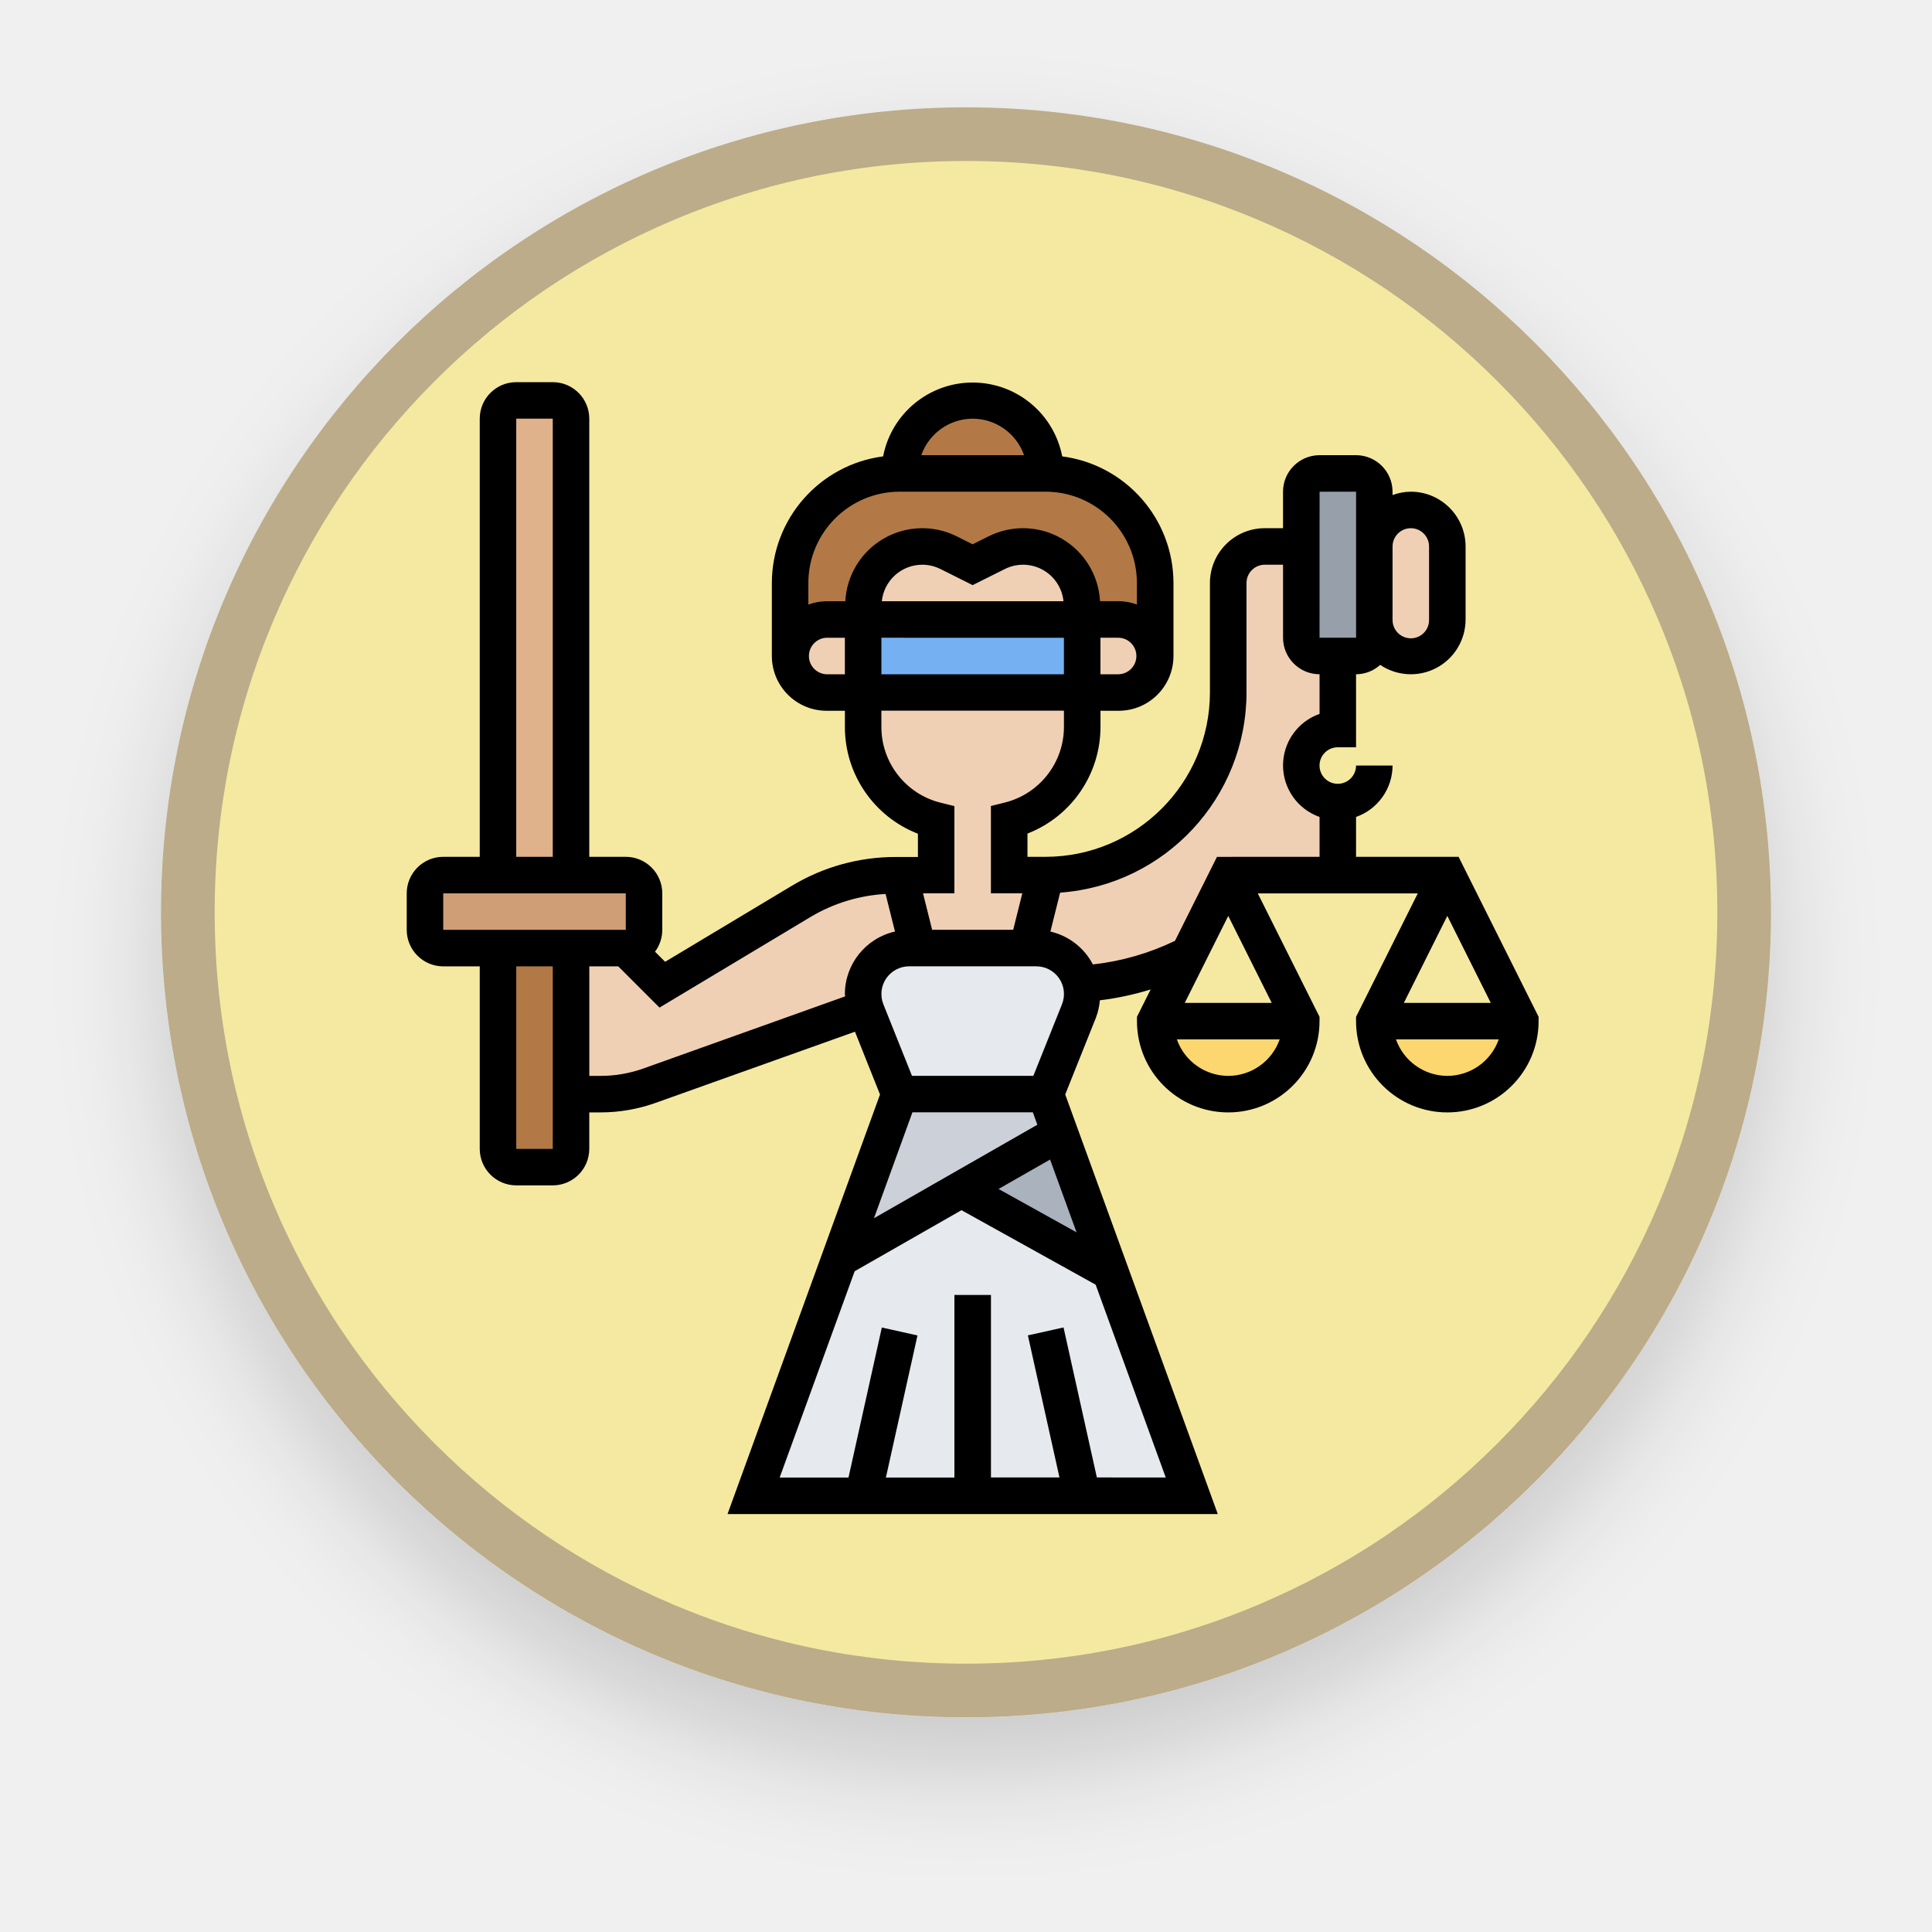
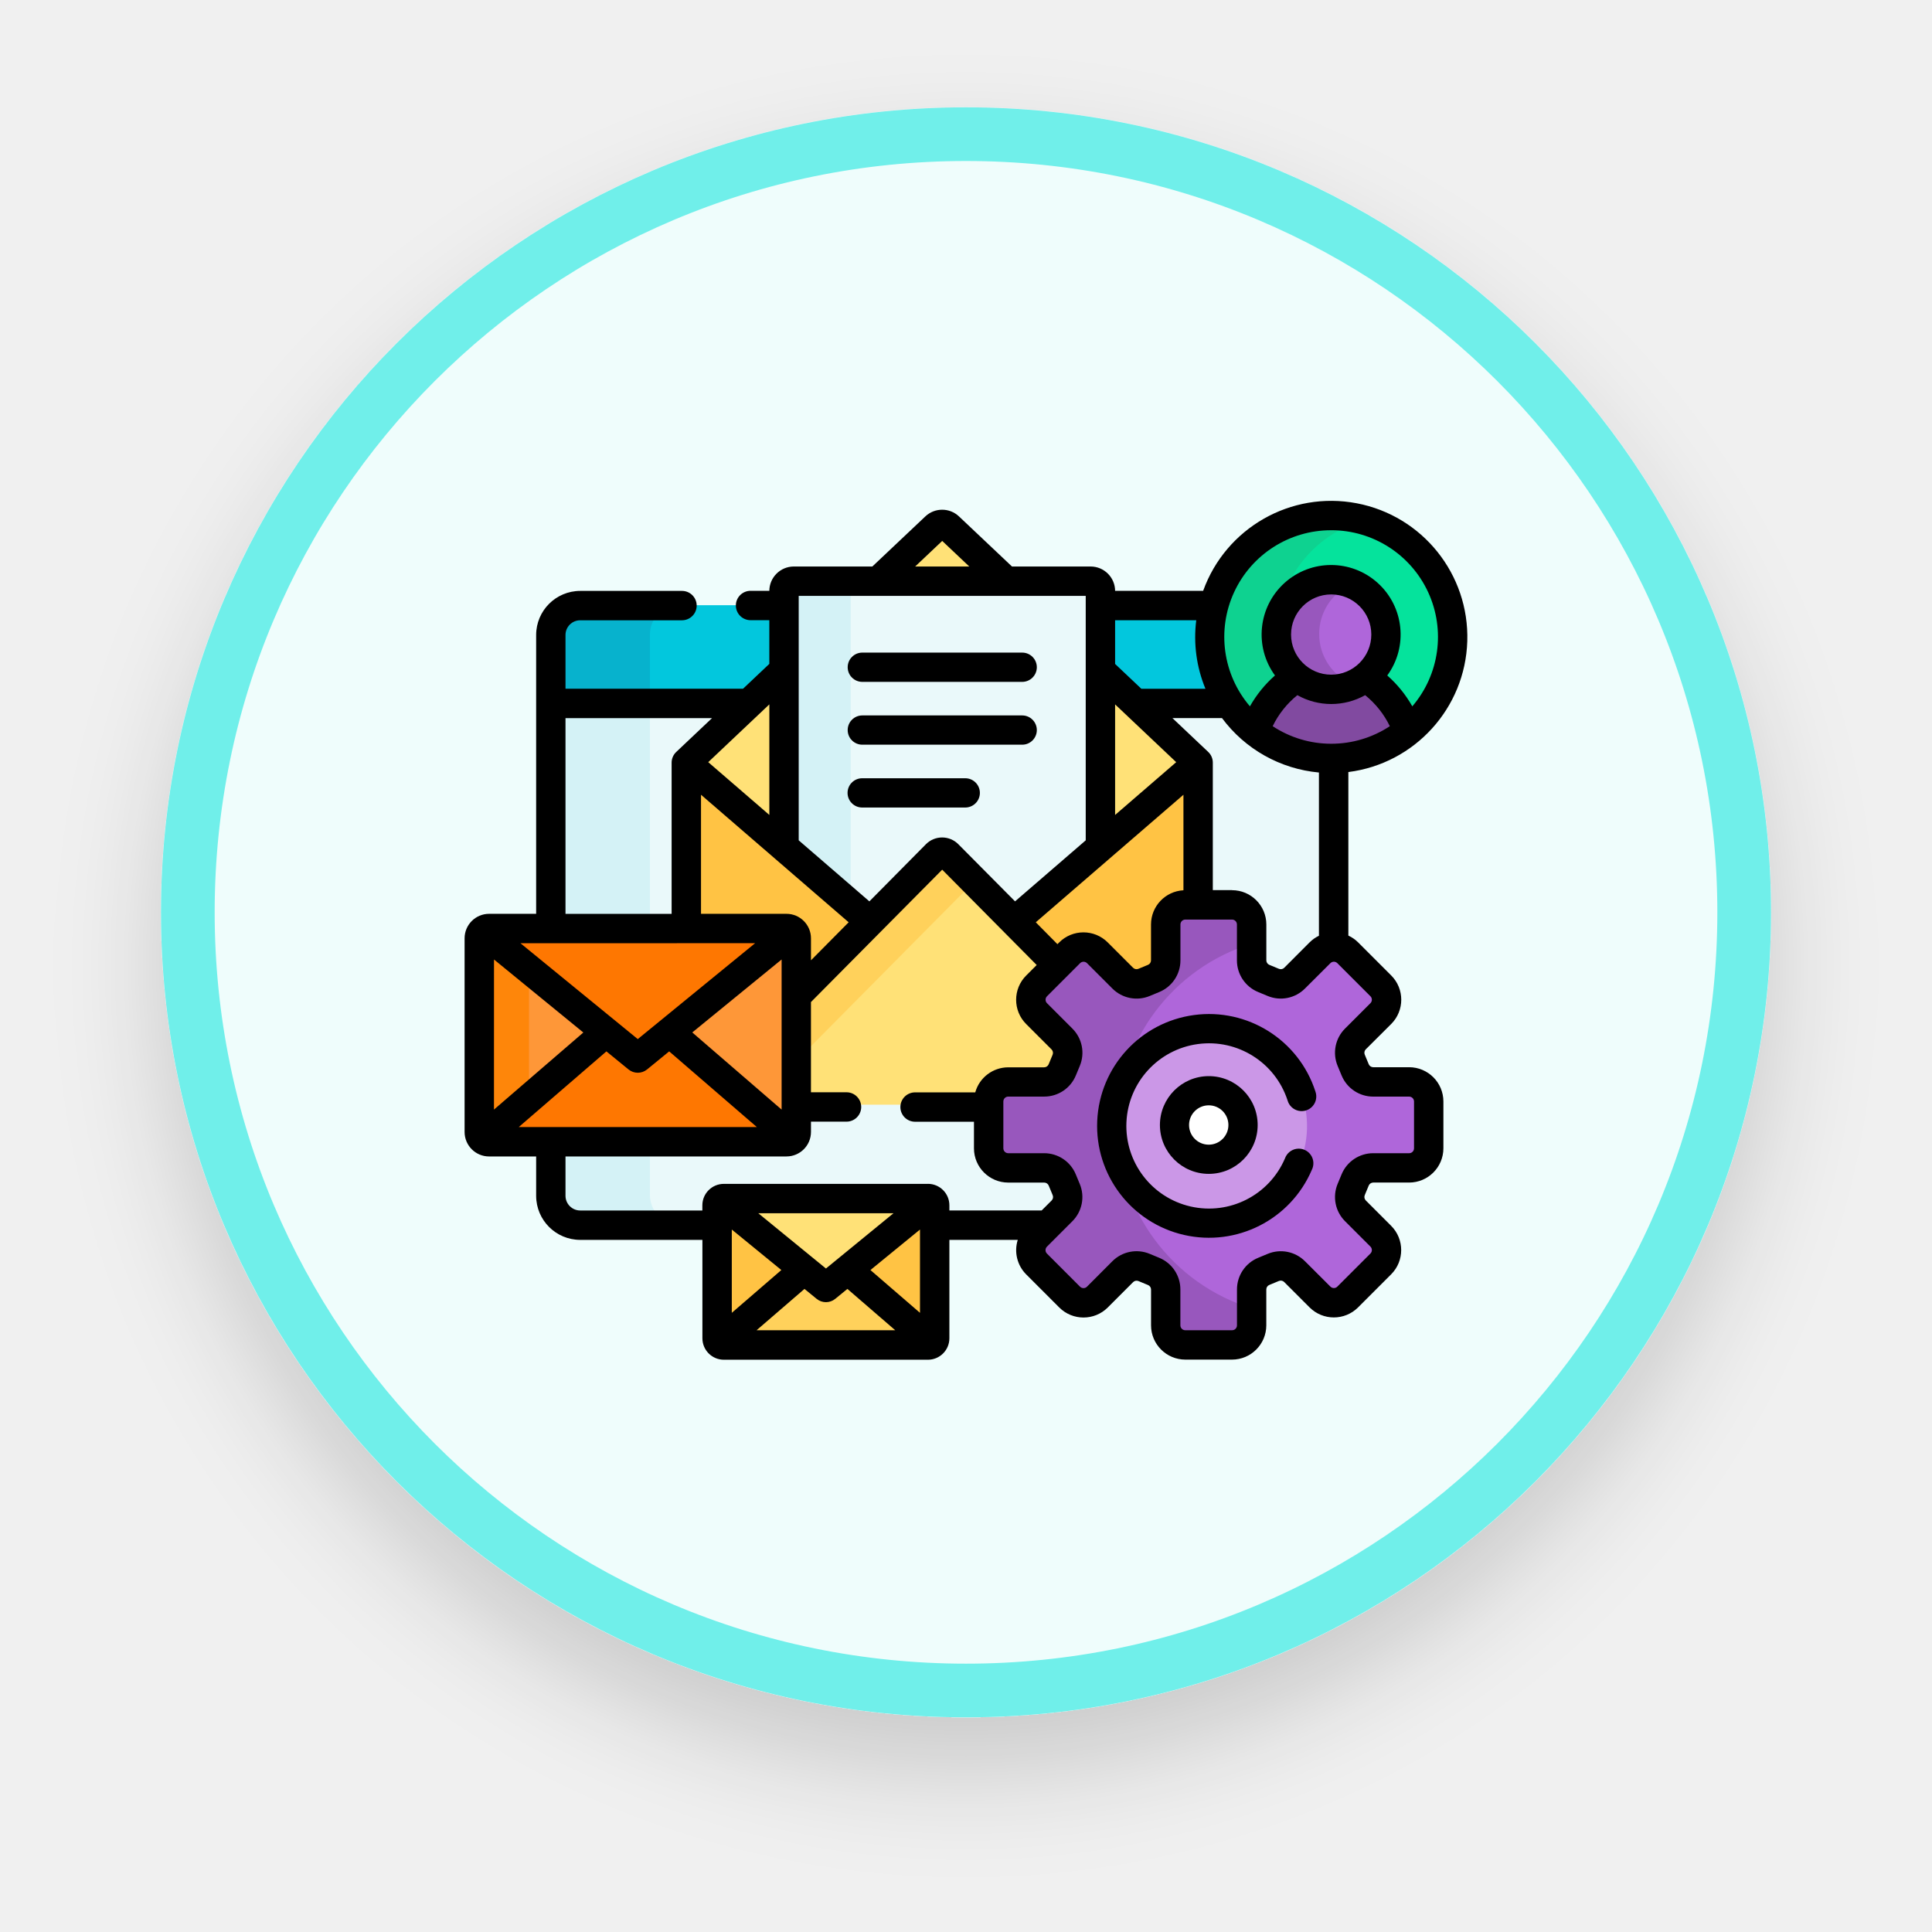
<svg xmlns="http://www.w3.org/2000/svg" width="108" height="108" viewBox="0 0 108 108">
  <defs>
-     <filter id="Path_978624" x="0" y="0" width="108" height="108" filterUnits="userSpaceOnUse">
+     <filter id="Fondo" x="0" y="0" width="108" height="108" filterUnits="userSpaceOnUse">
      <feOffset dy="3" input="SourceAlpha" />
      <feGaussianBlur stdDeviation="3" result="blur" />
      <feFlood flood-opacity="0.161" />
      <feComposite operator="in" in2="blur" />
      <feComposite in="SourceGraphic" />
    </filter>
  </defs>
-   <g id="Group_1151642" data-name="Group 1151642" transform="translate(-1166.5 -7025.545)">
-     <g id="Group_1144531" data-name="Group 1144531" transform="translate(979.5 5172.545)">
-       <g transform="matrix(1, 0, 0, 1, 187, 1853)" filter="url(#Path_978624)">
-         <g id="Path_978624-2" data-name="Path 978624" transform="translate(9 6)" fill="#f5e9a1">
-           <path d="M 45 88.5 C 39.127 88.5 33.43 87.35 28.068 85.082 C 22.889 82.891 18.236 79.755 14.241 75.759 C 10.245 71.764 7.109 67.111 4.918 61.932 C 2.65 56.57 1.5 50.873 1.5 45 C 1.5 39.127 2.65 33.43 4.918 28.068 C 7.109 22.889 10.245 18.236 14.241 14.241 C 18.236 10.245 22.889 7.109 28.068 4.918 C 33.43 2.65 39.127 1.5 45 1.5 C 50.873 1.5 56.57 2.65 61.932 4.918 C 67.111 7.109 71.764 10.245 75.759 14.241 C 79.755 18.236 82.891 22.889 85.082 28.068 C 87.35 33.43 88.5 39.127 88.5 45 C 88.5 50.873 87.35 56.57 85.082 61.932 C 82.891 67.111 79.755 71.764 75.759 75.759 C 71.764 79.755 67.111 82.891 61.932 85.082 C 56.57 87.35 50.873 88.5 45 88.5 Z" stroke="none" />
-           <path d="M 45 3 C 39.329 3 33.829 4.11 28.653 6.299 C 23.652 8.415 19.16 11.443 15.302 15.302 C 11.443 19.16 8.415 23.652 6.299 28.653 C 4.11 33.829 3 39.329 3 45 C 3 50.671 4.11 56.171 6.299 61.347 C 8.415 66.348 11.443 70.84 15.302 74.698 C 19.16 78.557 23.652 81.585 28.653 83.701 C 33.829 85.89 39.329 87 45 87 C 50.671 87 56.171 85.89 61.347 83.701 C 66.348 81.585 70.84 78.557 74.698 74.698 C 78.557 70.84 81.585 66.348 83.701 61.347 C 85.89 56.171 87 50.671 87 45 C 87 39.329 85.89 33.829 83.701 28.653 C 81.585 23.652 78.557 19.16 74.698 15.302 C 70.84 11.443 66.348 8.415 61.347 6.299 C 56.171 4.11 50.671 3 45 3 M 45 0 C 69.853 0 90 20.147 90 45 C 90 69.853 69.853 90 45 90 C 20.147 90 0 69.853 0 45 C 0 20.147 20.147 0 45 0 Z" stroke="none" fill="#bcac89" />
+   <g id="Group_1157335" data-name="Group 1157335" transform="translate(-121.166 -1478)">
+     <g id="Icono" transform="translate(130.166 789)">
+       <g transform="matrix(1, 0, 0, 1, -9, 689)" filter="url(#Fondo)">
+         <g id="Fondo-2" data-name="Fondo" transform="translate(9 6)" fill="#effdfc" stroke="#70efea" stroke-width="3">
+           <circle cx="45" cy="45" r="45" stroke="none" />
+           <circle cx="45" cy="45" r="43.5" fill="none" />
        </g>
      </g>
-       <g id="justice-court_5863922_1_" data-name="justice-court_5863922 (1)" transform="translate(209.736 1874.363)">
-         <g id="Group_1099741" data-name="Group 1099741" transform="translate(1.021 1.021)">
-           <g id="Group_1099721" data-name="Group 1099721" transform="translate(20.411 4.082)">
-             <path id="Path_875036" data-name="Path 875036" d="M41.411,11.123v4.082a2.047,2.047,0,0,0-2.041-2.041H37.329v-.776a3.306,3.306,0,0,0-3.307-3.307,3.344,3.344,0,0,0-1.47.347l-1.347.674-1.347-.674a3.344,3.344,0,0,0-1.47-.347,3.31,3.31,0,0,0-3.307,3.307v.776H23.041A2.056,2.056,0,0,0,21,15.205V11.123A6.128,6.128,0,0,1,27.123,5h8.164A6.128,6.128,0,0,1,41.411,11.123Z" transform="translate(-21 -5)" fill="#b27946" />
+       <g id="administrar" transform="translate(16.971 680.227)">
+         <g id="Group_1156565" data-name="Group 1156565" transform="translate(4.801 42.602)">
+           <path id="Path_990783" data-name="Path 990783" d="M57.009,93.85v-3.6H45.661a1.636,1.636,0,0,0-1.636,1.636V95.7h11.03Z" transform="translate(-44.025 -90.248)" fill="#02c7dd" />
+           <path id="Path_990784" data-name="Path 990784" d="M330.715,92a6.768,6.768,0,0,1,.23-1.749h-6.319v3.6L326.58,95.7h5.239A6.729,6.729,0,0,1,330.715,92Z" transform="translate(-294.027 -90.247)" fill="#02c7dd" />
+         </g>
+         <path id="Path_990785" data-name="Path 990785" d="M49.584,91.884a1.636,1.636,0,0,1,1.636-1.636H45.661a1.636,1.636,0,0,0-1.636,1.636V95.7h5.559Z" transform="translate(-39.224 -47.646)" fill="#07b2cd" />
+         <path id="Path_990786" data-name="Path 990786" d="M87.7,143.285a6.8,6.8,0,0,1-5.689-3.062h-7.23v7.994l-4.821,4.142-3.71-3.725a.455.455,0,0,0-.644,0l-3.71,3.725-4.821-4.142v-7.994H44.025v27.408a1.64,1.64,0,0,0,1.644,1.636H53.33v-1.1a.375.375,0,0,1,.376-.374H65.13a.375.375,0,0,1,.376.374v1.1H71.83l.8-.793a1.086,1.086,0,0,0,.238-1.188l-.221-.531a1.1,1.1,0,0,0-1.013-.674H69.624a1.093,1.093,0,0,1-1.1-1.09v-2.606a1.093,1.093,0,0,1,1.1-1.09h2.007a1.1,1.1,0,0,0,1.013-.674l.221-.531a1.086,1.086,0,0,0-.238-1.188l-1.419-1.412a1.087,1.087,0,0,1,0-1.542l1.852-1.843a1.1,1.1,0,0,1,1.55,0l1.419,1.412a1.1,1.1,0,0,0,1.194.237l.534-.22a1.09,1.09,0,0,0,.677-1.008v-2a1.093,1.093,0,0,1,1.1-1.09h2.62a1.093,1.093,0,0,1,1.1,1.09v2a1.09,1.09,0,0,0,.677,1.008l.534.22a1.1,1.1,0,0,0,1.194-.237l1.419-1.412a1.1,1.1,0,0,1,.761-.319v-10.5c-.044,0-.088,0-.132,0Z" transform="translate(-39.224 -92.055)" fill="#eaf9fa" />
+         <g id="Group_1156566" data-name="Group 1156566" transform="translate(4.801 48.168)">
+           <path id="Path_990787" data-name="Path 990787" d="M44.025,140.223h5.559v12.53H44.025Z" transform="translate(-44.025 -140.223)" fill="#d4f2f6" />
+           <path id="Path_990788" data-name="Path 990788" d="M49.584,367.005V364H44.025v3.005a1.636,1.636,0,0,0,1.636,1.636h5.559A1.636,1.636,0,0,1,49.584,367.005Z" transform="translate(-44.025 -339.598)" fill="#d4f2f6" />
+         </g>
+         <g id="Group_1156569" data-name="Group 1156569" transform="translate(12.446 38.082)">
+           <g id="Group_1156567" data-name="Group 1156567" transform="translate(0 0)">
+             <path id="Path_990789" data-name="Path 990789" d="M218.317,51.962l-3.187-3.014a.545.545,0,0,0-.749,0l-3.187,3.014Z" transform="translate(-200.507 -48.799)" fill="#ffe177" />
+             <path id="Path_990790" data-name="Path 990790" d="M136.258,123.282v9.841l-4.8,4.142-3.691-3.725a.451.451,0,0,0-.641,0l-3.691,3.725-4.8-4.142v-9.841l-5.44,5.143v9.234h5.577a.545.545,0,0,1,.545.545v9.391h10.711v-.3a1.09,1.09,0,0,1,1.09-1.09h2a1.09,1.09,0,0,0,1.008-.674l.22-.531a1.09,1.09,0,0,0-.237-1.188l-1.412-1.412a1.091,1.091,0,0,1,0-1.542l1.843-1.843a1.091,1.091,0,0,1,1.542,0l1.412,1.412a1.09,1.09,0,0,0,1.188.237l.531-.22a1.09,1.09,0,0,0,.674-1.008v-2a1.09,1.09,0,0,1,1.09-1.09h.716v-7.918Z" transform="translate(-113.203 -115.16)" fill="#ffe177" />
          </g>
-           <g id="Group_1099722" data-name="Group 1099722" transform="translate(26.534 0)">
-             <path id="Path_875037" data-name="Path 875037" d="M35.164,5.082H27a4.082,4.082,0,0,1,8.164,0Z" transform="translate(-27 -1)" fill="#b27946" />
+           <path id="Path_990791" data-name="Path 990791" d="M167.885,96.744l3.691-3.725a.451.451,0,0,1,.641,0l3.691,3.725,4.8-4.142V78.346a.545.545,0,0,0-.545-.545H163.634a.545.545,0,0,0-.545.545V92.6Z" transform="translate(-157.649 -74.638)" fill="#eaf9fa" />
+           <path id="Path_990792" data-name="Path 990792" d="M166.787,95.8V78.346a.545.545,0,0,1,.545-.545h-3.7a.545.545,0,0,0-.545.545V92.6Z" transform="translate(-157.649 -74.638)" fill="#d4f2f6" />
+           <g id="Group_1156568" data-name="Group 1156568" transform="translate(0 13.266)">
+             <path id="Path_990793" data-name="Path 990793" d="M113.2,179.682h5.577a.545.545,0,0,1,.545.545v3.213l4.114-4.151-10.236-8.84v9.234Z" transform="translate(-113.201 -170.448)" fill="#ffc344" />
+             <path id="Path_990794" data-name="Path 990794" d="M283.727,181.033a1.091,1.091,0,0,1,1.542,0l1.412,1.412a1.09,1.09,0,0,0,1.188.237l.531-.22a1.09,1.09,0,0,0,.674-1.008v-2a1.09,1.09,0,0,1,1.09-1.09h.716v-7.918l-10.236,8.84,2.4,2.425Z" transform="translate(-262.385 -170.448)" fill="#ffc344" />
          </g>
-           <g id="Group_1099723" data-name="Group 1099723" transform="translate(0 26.534)">
-             <path id="Path_875038" data-name="Path 875038" d="M13.246,28.021v2.041a1.024,1.024,0,0,1-1.021,1.021H2.021A1.024,1.024,0,0,1,1,30.062V28.021A1.024,1.024,0,0,1,2.021,27H12.226A1.024,1.024,0,0,1,13.246,28.021Z" transform="translate(-1 -27)" fill="#cf9e76" />
+           <path id="Path_990795" data-name="Path 990795" d="M169.343,230.323h10.711v-.3a1.09,1.09,0,0,1,1.09-1.09h2a1.09,1.09,0,0,0,1.008-.674l.22-.531a1.09,1.09,0,0,0-.237-1.188l-1.412-1.412a1.09,1.09,0,0,1,0-1.542l1.162-1.162-6.094-6.149a.451.451,0,0,0-.641,0l-7.805,7.876Z" transform="translate(-163.221 -197.888)" fill="#ffe177" />
+           <path id="Path_990796" data-name="Path 990796" d="M177.149,216.269l-7.805,7.876v3.719l9.968-10.059-1.522-1.536A.451.451,0,0,0,177.149,216.269Z" transform="translate(-163.222 -197.888)" fill="#ffd15b" />
+         </g>
+         <g id="Group_1156573" data-name="Group 1156573" transform="translate(29.403 59.459)">
+           <g id="Group_1156570" data-name="Group 1156570" transform="translate(0 0)">
+             <path id="Path_990797" data-name="Path 990797" d="M290.976,252.915h-2a1.09,1.09,0,0,1-1.008-.674l-.22-.531a1.09,1.09,0,0,1,.237-1.188l1.412-1.412a1.091,1.091,0,0,0,0-1.542l-1.843-1.843a1.091,1.091,0,0,0-1.542,0l-1.412,1.412a1.09,1.09,0,0,1-1.188.237l-.531-.22a1.09,1.09,0,0,1-.674-1.008v-2a1.09,1.09,0,0,0-1.09-1.09h-2.606a1.09,1.09,0,0,0-1.09,1.09v2a1.09,1.09,0,0,1-.674,1.008l-.531.22a1.09,1.09,0,0,1-1.188-.237l-1.412-1.412a1.091,1.091,0,0,0-1.542,0l-1.843,1.843a1.09,1.09,0,0,0,0,1.542l1.412,1.412a1.09,1.09,0,0,1,.237,1.188l-.22.531a1.09,1.09,0,0,1-1.008.674h-2a1.09,1.09,0,0,0-1.09,1.09v2.606a1.09,1.09,0,0,0,1.09,1.09h2a1.09,1.09,0,0,1,1.008.674l.22.531a1.09,1.09,0,0,1-.237,1.188l-1.412,1.412a1.091,1.091,0,0,0,0,1.542l1.843,1.843a1.091,1.091,0,0,0,1.542,0l1.412-1.412a1.09,1.09,0,0,1,1.188-.237l.531.22a1.09,1.09,0,0,1,.674,1.008v2a1.09,1.09,0,0,0,1.09,1.09h2.606a1.09,1.09,0,0,0,1.09-1.09v-2a1.09,1.09,0,0,1,.674-1.008l.531-.22a1.09,1.09,0,0,1,1.188.237l1.412,1.412a1.091,1.091,0,0,0,1.542,0l1.843-1.843a1.091,1.091,0,0,0,0-1.542l-1.412-1.412a1.09,1.09,0,0,1-.237-1.188l.22-.531a1.09,1.09,0,0,1,1.008-.674h2a1.09,1.09,0,0,0,1.09-1.09v-2.606A1.091,1.091,0,0,0,290.976,252.915Z" transform="translate(-267.567 -243.059)" fill="#af66da" />
          </g>
-           <g id="Group_1099724" data-name="Group 1099724" transform="translate(4.082)">
-             <path id="Path_875039" data-name="Path 875039" d="M9.082,2.021V27.534H5V2.021A1.024,1.024,0,0,1,6.021,1H8.062A1.024,1.024,0,0,1,9.082,2.021Z" transform="translate(-5 -1)" fill="#dfb28b" />
+           <g id="Group_1156571" data-name="Group 1156571" transform="translate(0 0)">
+             <path id="Path_990798" data-name="Path 990798" d="M274.643,255.309a10.666,10.666,0,0,1,7.567-10.2v-.954a1.09,1.09,0,0,0-1.09-1.09h-2.606a1.09,1.09,0,0,0-1.09,1.09v2a1.09,1.09,0,0,1-.674,1.008l-.531.22a1.09,1.09,0,0,1-1.188-.237l-1.412-1.412a1.09,1.09,0,0,0-1.542,0l-1.843,1.843a1.09,1.09,0,0,0,0,1.542l1.412,1.412a1.09,1.09,0,0,1,.237,1.188l-.22.531a1.09,1.09,0,0,1-1.008.674h-2a1.09,1.09,0,0,0-1.09,1.09v2.606a1.09,1.09,0,0,0,1.09,1.09h2a1.09,1.09,0,0,1,1.008.674l.22.531a1.09,1.09,0,0,1-.237,1.188l-1.412,1.412a1.09,1.09,0,0,0,0,1.542l1.843,1.843a1.091,1.091,0,0,0,1.542,0l1.412-1.412a1.09,1.09,0,0,1,1.188-.237l.531.22a1.09,1.09,0,0,1,.674,1.008v2a1.09,1.09,0,0,0,1.09,1.09h2.606a1.09,1.09,0,0,0,1.09-1.09v-.954A10.666,10.666,0,0,1,274.643,255.309Z" transform="translate(-267.567 -243.059)" fill="#9857bd" />
          </g>
-           <g id="Group_1099725" data-name="Group 1099725" transform="translate(4.082 30.616)">
-             <path id="Path_875040" data-name="Path 875040" d="M9.082,39.164v3.062a1.024,1.024,0,0,1-1.021,1.021H6.021A1.024,1.024,0,0,1,5,42.226V31H9.082Z" transform="translate(-5 -31)" fill="#b27946" />
+           <g id="Group_1156572" data-name="Group 1156572" transform="translate(5.71 5.73)">
+             <circle id="Ellipse_11750" data-name="Ellipse 11750" cx="5.437" cy="5.437" r="5.437" transform="translate(0 10.58) rotate(-76.7)" fill="#cb97e7" />
          </g>
-           <g id="Group_1099726" data-name="Group 1099726" transform="translate(29.983 40.954)">
-             <path id="Path_875041" data-name="Path 875041" d="M35.881,41.13l2.827,7.776L30.38,44.273Z" transform="translate(-30.38 -41.13)" fill="#aab2bd" />
+           <circle id="Ellipse_11751" data-name="Ellipse 11751" cx="1.914" cy="1.914" r="1.914" transform="translate(10.335 10.335)" fill="#fff" />
+         </g>
+         <g id="Group_1156578" data-name="Group 1156578" transform="translate(41.715 37.588)">
+           <g id="Group_1156574" data-name="Group 1156574" transform="translate(0 0)">
+             <circle id="Ellipse_11752" data-name="Ellipse 11752" cx="6.763" cy="6.763" r="6.763" fill="#05e39c" />
          </g>
-           <g id="Group_1099727" data-name="Group 1099727" transform="translate(23.187 38.78)">
-             <path id="Path_875042" data-name="Path 875042" d="M35.232,39l.786,2.174-5.5,3.143-6.8,3.888L27.067,39Z" transform="translate(-23.72 -39)" fill="#ccd1d9" />
+           <g id="Group_1156575" data-name="Group 1156575" transform="translate(0 0)">
+             <path id="Path_990799" data-name="Path 990799" d="M384.123,51.034a6.764,6.764,0,0,1,4.934-6.511,6.763,6.763,0,1,0,0,13.021,6.764,6.764,0,0,1-4.934-6.511Z" transform="translate(-380.466 -44.271)" fill="#0ed290" />
          </g>
-           <g id="Group_1099728" data-name="Group 1099728" transform="translate(18.37 44.097)">
-             <path id="Path_875043" data-name="Path 875043" d="M37.37,61.345H19L23.817,48.1l6.8-3.888,8.328,4.633,4.552,12.5Z" transform="translate(-19 -44.21)" fill="#e6e9ed" />
+           <path id="Path_990800" data-name="Path 990800" d="M409.426,126.981a3.048,3.048,0,0,1-3.786,0,5.88,5.88,0,0,0-2.385,2.981,6.761,6.761,0,0,0,8.555,0A5.882,5.882,0,0,0,409.426,126.981Z" transform="translate(-400.771 -117.962)" fill="#814aa0" />
+           <g id="Group_1156576" data-name="Group 1156576" transform="translate(3.711 3.575)">
+             <circle id="Ellipse_11753" data-name="Ellipse 11753" cx="3.051" cy="3.051" r="3.051" fill="#af66da" />
          </g>
-           <g id="Group_1099729" data-name="Group 1099729" transform="translate(24.493 30.616)">
-             <path id="Path_875044" data-name="Path 875044" d="M37.185,33.01a2.565,2.565,0,0,1-.122,1.51l-1.857,4.643H27.041l-1.857-4.643a.8.8,0,0,1-.051-.143A2.386,2.386,0,0,1,25,33.572,2.574,2.574,0,0,1,27.572,31h7.1a2.544,2.544,0,0,1,1.817.755A2.514,2.514,0,0,1,37.185,33.01Z" transform="translate(-25 -31)" fill="#e6e9ed" />
-           </g>
-           <g id="Group_1099730" data-name="Group 1099730" transform="translate(53.068 34.698)">
-             <path id="Path_875045" data-name="Path 875045" d="M53,35h8.164A4.082,4.082,0,1,1,53,35Z" transform="translate(-53 -35)" fill="#fcd770" />
-           </g>
-           <g id="Group_1099731" data-name="Group 1099731" transform="translate(40.821 34.698)">
-             <path id="Path_875046" data-name="Path 875046" d="M41,35h8.164A4.082,4.082,0,1,1,41,35Z" transform="translate(-41 -35)" fill="#fcd770" />
-           </g>
-           <g id="Group_1099732" data-name="Group 1099732" transform="translate(48.986 4.082)">
-             <path id="Path_875047" data-name="Path 875047" d="M53.082,13.164v1.021a1.024,1.024,0,0,1-1.021,1.021H50.021A1.024,1.024,0,0,1,49,14.185V6.021A1.024,1.024,0,0,1,50.021,5h2.041a1.024,1.024,0,0,1,1.021,1.021v7.144Z" transform="translate(-49 -5)" fill="#969faa" />
-           </g>
-           <g id="Group_1099733" data-name="Group 1099733" transform="translate(53.068 6.123)">
-             <path id="Path_875048" data-name="Path 875048" d="M57.082,9.041v4.082a2.047,2.047,0,0,1-2.041,2.041A2.056,2.056,0,0,1,53,13.123V9.041A2.047,2.047,0,0,1,55.041,7a2.056,2.056,0,0,1,2.041,2.041Z" transform="translate(-53 -7)" fill="#f0d0b4" />
-           </g>
-           <g id="Group_1099734" data-name="Group 1099734" transform="translate(33.678 8.164)">
-             <path id="Path_875049" data-name="Path 875049" d="M51.349,23.287V27.37H45.226L43,31.819a15.05,15.05,0,0,1-6,1.643,2.514,2.514,0,0,0-.694-1.255,2.544,2.544,0,0,0-1.817-.755H34l1.021-4.082A10.209,10.209,0,0,0,45.226,17.164V11.041A2.047,2.047,0,0,1,47.267,9h2.041v5.1a1.024,1.024,0,0,0,1.021,1.021h1.021v4.082a2.041,2.041,0,0,0,0,4.082Z" transform="translate(-34 -9)" fill="#f0d0b4" />
-           </g>
-           <g id="Group_1099735" data-name="Group 1099735" transform="translate(8.164 26.534)">
-             <path id="Path_875050" data-name="Path 875050" d="M27.37,27l1.021,4.082H27.9a2.574,2.574,0,0,0-2.572,2.572,2.386,2.386,0,0,0,.133.806L13.388,38.767a8.1,8.1,0,0,1-2.745.48H9V31.082h3.062L14.1,33.123l7.776-4.664A10.178,10.178,0,0,1,27.135,27Z" transform="translate(-9 -27)" fill="#f0d0b4" />
-           </g>
-           <g id="Group_1099736" data-name="Group 1099736" transform="translate(36.739 12.246)">
-             <path id="Path_875051" data-name="Path 875051" d="M39.041,13a2.047,2.047,0,0,1,2.041,2.041,2.056,2.056,0,0,1-2.041,2.041H37V13Z" transform="translate(-37 -13)" fill="#f0d0b4" />
-           </g>
-           <g id="Group_1099737" data-name="Group 1099737" transform="translate(24.493 16.329)">
-             <path id="Path_875052" data-name="Path 875052" d="M37.246,17v1.919a5.386,5.386,0,0,1-4.082,5.225v3.062h2.041l-1.021,4.082H28.062l-1.021-4.082h2.041V24.144A5.391,5.391,0,0,1,25,18.919V17Z" transform="translate(-25 -17)" fill="#f0d0b4" />
-           </g>
-           <g id="Group_1099738" data-name="Group 1099738" transform="translate(20.411 12.246)">
-             <path id="Path_875053" data-name="Path 875053" d="M25.082,13v4.082H23.041A2.047,2.047,0,0,1,21,15.041,2.056,2.056,0,0,1,23.041,13Z" transform="translate(-21 -13)" fill="#f0d0b4" />
-           </g>
-           <g id="Group_1099739" data-name="Group 1099739" transform="translate(24.493 8.164)">
-             <path id="Path_875054" data-name="Path 875054" d="M31.123,10.021l1.347-.674A3.344,3.344,0,0,1,33.94,9a3.306,3.306,0,0,1,3.307,3.307v.776H25v-.776A3.31,3.31,0,0,1,28.307,9a3.344,3.344,0,0,1,1.47.347Z" transform="translate(-25 -9)" fill="#f0d0b4" />
-           </g>
-           <g id="Group_1099740" data-name="Group 1099740" transform="translate(24.493 12.246)">
-             <path id="Path_875055" data-name="Path 875055" d="M25,13H37.246v4.082H25Z" transform="translate(-25 -13)" fill="#75b1f2" />
+           <g id="Group_1156577" data-name="Group 1156577" transform="translate(3.711 3.575)">
+             <path id="Path_990801" data-name="Path 990801" d="M416.845,80.109a3.052,3.052,0,0,1,1.879-2.818,3.051,3.051,0,1,0,0,5.636A3.052,3.052,0,0,1,416.845,80.109Z" transform="translate(-414.5 -77.058)" fill="#9857bd" />
          </g>
        </g>
-         <path id="Path_875056" data-name="Path 875056" d="M58.8,26.534H53.068V24.305a3.057,3.057,0,0,0,2.041-2.874H53.068a1.021,1.021,0,1,1-1.021-1.021h1.021V16.329a2.024,2.024,0,0,0,1.351-.524,3.06,3.06,0,0,0,4.772-2.538V9.185a3.065,3.065,0,0,0-3.062-3.062,3.027,3.027,0,0,0-1.021.188V6.123a2.043,2.043,0,0,0-2.041-2.041H51.027a2.043,2.043,0,0,0-2.041,2.041V8.164H47.965A3.065,3.065,0,0,0,44.9,11.226v6.123a9.2,9.2,0,0,1-9.185,9.185H34.7v-1.3a6.4,6.4,0,0,0,4.082-5.973V18.37H39.8a3.065,3.065,0,0,0,3.062-3.062V11.226a7.151,7.151,0,0,0-6.219-7.077,5.1,5.1,0,0,0-10.013,0,7.151,7.151,0,0,0-6.219,7.077v4.082a3.065,3.065,0,0,0,3.062,3.062h1.021v.9a6.4,6.4,0,0,0,4.082,5.973v1.3H27.32a11.222,11.222,0,0,0-5.775,1.6l-7.1,4.259-.565-.565a2.032,2.032,0,0,0,.406-1.211V28.575a2.043,2.043,0,0,0-2.041-2.041H10.205V2.041A2.043,2.043,0,0,0,8.164,0H6.123A2.043,2.043,0,0,0,4.082,2.041V26.534H2.041A2.043,2.043,0,0,0,0,28.575v2.041a2.043,2.043,0,0,0,2.041,2.041H4.082V42.862A2.043,2.043,0,0,0,6.123,44.9H8.164a2.043,2.043,0,0,0,2.041-2.041V40.821h.627a9.169,9.169,0,0,0,3.088-.535L25.057,36.31l1.4,3.51L17.933,63.273H45.339L36.811,39.818l1.713-4.284a3.529,3.529,0,0,0,.222-.979,16.116,16.116,0,0,0,2.84-.608l-.765,1.531v.241a5.1,5.1,0,0,0,10.205,0v-.241l-3.451-6.9h8.944l-3.451,6.9v.241a5.1,5.1,0,1,0,10.205,0v-.241ZM56.129,8.164A1.022,1.022,0,0,1,57.15,9.185v4.082a1.021,1.021,0,1,1-2.041,0V9.185A1.022,1.022,0,0,1,56.129,8.164Zm-5.1-2.041h2.041v7.144s0,.006,0,.008v1.012H51.027Zm-14.4,28.655-1.6,4H28.245l-1.6-4a1.549,1.549,0,0,1,1.437-2.123h7.112a1.547,1.547,0,0,1,1.436,2.121ZM39.8,16.329H38.78V14.287H39.8a1.021,1.021,0,0,1,0,2.041Zm-3.062-2.041v2.041H26.534V14.287ZM26.558,12.246a2.277,2.277,0,0,1,2.257-2.041,2.3,2.3,0,0,1,1.021.241l1.8.9,1.8-.9a2.272,2.272,0,0,1,3.278,1.8ZM31.637,2.041A3.057,3.057,0,0,1,34.51,4.082H28.764a3.055,3.055,0,0,1,2.873-2.041ZM27.554,6.123h8.164a5.108,5.108,0,0,1,5.1,5.1v1.208a3.027,3.027,0,0,0-1.021-.188H38.756A4.309,4.309,0,0,0,32.523,8.62l-.887.444L30.75,8.62a4.309,4.309,0,0,0-6.232,3.626H23.472a3.027,3.027,0,0,0-1.021.188V11.226A5.108,5.108,0,0,1,27.554,6.123ZM23.472,16.329a1.021,1.021,0,0,1,0-2.041h1.021v2.041Zm3.062,2.936v-.9H36.739v.9A4.363,4.363,0,0,1,33.431,23.5l-.774.193v4.879h1.755l-.51,2.041H29.371l-.51-2.041h1.755V23.7l-.774-.193A4.363,4.363,0,0,1,26.534,19.265ZM6.123,2.041H8.164V26.534H6.123ZM2.041,28.575H12.246v2.041H2.041ZM6.123,42.862V32.657H8.164V42.862ZM24.493,34.2c0,.046.011.09.013.136L13.234,38.365a7.132,7.132,0,0,1-2.4.415h-.627V32.657h1.619l2.305,2.305,8.465-5.079a9.165,9.165,0,0,1,4.173-1.272l.525,2.1A3.592,3.592,0,0,0,24.493,34.2Zm3.776,6.617H35l.252.693L26.12,46.736Zm7.695,2.639,1.48,4.069-4.361-2.423Zm2.615,17.772-1.863-8.386-1.993.443,1.766,7.943h-3.83V51.027H30.616V61.232h-3.83l1.766-7.943-1.993-.443-1.863,8.386H20.848L25.04,49.7l5.972-3.413,7.5,4.165,3.918,10.777ZM45.924,38.78a3.056,3.056,0,0,1-2.873-2.041H48.8A3.056,3.056,0,0,1,45.924,38.78ZM48.355,34.7H43.493l2.431-4.862Zm-3.062-8.164-2.347,4.694a14.127,14.127,0,0,1-4.589,1.32,3.583,3.583,0,0,0-2.375-1.838l.544-2.176A11.232,11.232,0,0,0,46.945,17.349V11.226a1.022,1.022,0,0,1,1.021-1.021h1.021v4.082a2.043,2.043,0,0,0,2.041,2.041v2.216a3.053,3.053,0,0,0,0,5.761v2.229Zm12.877,3.3L60.6,34.7H55.74Zm0,8.944A3.056,3.056,0,0,1,55.3,36.739h5.746a3.056,3.056,0,0,1-2.873,2.041Z" />
+         <g id="Group_1156584" data-name="Group 1156584" transform="translate(0.818 60.709)">
+           <g id="Group_1156579" data-name="Group 1156579" transform="translate(0 0)">
+             <path id="Path_990802" data-name="Path 990802" d="M25.149,266.451V255.669a.545.545,0,0,0-.545-.545H8.045a.545.545,0,0,0-.545.545v10.782a.545.545,0,0,0,.545.545H24.6A.545.545,0,0,0,25.149,266.451Z" transform="translate(-7.5 -255.124)" fill="#fe7701" />
+           </g>
+           <g id="Group_1156580" data-name="Group 1156580" transform="translate(0 0.145)">
+             <path id="Path_990803" data-name="Path 990803" d="M7.677,256.454a.542.542,0,0,0-.177.4v10.782a.542.542,0,0,0,.173.4l6.89-5.95Z" transform="translate(-7.5 -256.454)" fill="#fe9738" />
+             <path id="Path_990804" data-name="Path 990804" d="M111.463,256.454l-6.885,5.628,6.89,5.95a.542.542,0,0,0,.173-.4V256.854A.542.542,0,0,0,111.463,256.454Z" transform="translate(-93.992 -256.454)" fill="#fe9738" />
+           </g>
+           <g id="Group_1156582" data-name="Group 1156582" transform="translate(0 0)">
+             <g id="Group_1156581" data-name="Group 1156581" transform="translate(0 0)">
+               <path id="Path_990805" data-name="Path 990805" d="M10.281,255.669a.545.545,0,0,1,.545-.545H8.045a.545.545,0,0,0-.545.545v10.782a.542.542,0,0,0,.173.4l2.608-2.253Z" transform="translate(-7.5 -255.124)" fill="#fe860a" />
+             </g>
+           </g>
+           <g id="Group_1156583" data-name="Group 1156583" transform="translate(0.177 0)">
+             <path id="Path_990806" data-name="Path 990806" d="M17.774,262.337l8.647-7.068a.541.541,0,0,0-.368-.145H9.495a.541.541,0,0,0-.368.145Z" transform="translate(-9.127 -255.124)" fill="#fe7701" />
+           </g>
+         </g>
+         <g id="Group_1156588" data-name="Group 1156588" transform="translate(14.13 75.809)">
+           <g id="Group_1156585" data-name="Group 1156585" transform="translate(0 0)">
+             <path id="Path_990807" data-name="Path 990807" d="M141.029,400.775v-7.4a.374.374,0,0,0-.374-.374H129.289a.374.374,0,0,0-.374.374v7.4a.374.374,0,0,0,.374.374h11.365A.374.374,0,0,0,141.029,400.775Z" transform="translate(-128.915 -393)" fill="#ffd15b" />
+           </g>
+           <g id="Group_1156586" data-name="Group 1156586" transform="translate(0 0.1)">
+             <path id="Path_990808" data-name="Path 990808" d="M129.037,393.913a.372.372,0,0,0-.122.275v7.4a.372.372,0,0,0,.118.272l4.729-4.084Z" transform="translate(-128.915 -393.913)" fill="#ffc344" />
+             <path id="Path_990809" data-name="Path 990809" d="M200.273,393.913l-4.726,3.863,4.729,4.084a.372.372,0,0,0,.118-.272v-7.4A.372.372,0,0,0,200.273,393.913Z" transform="translate(-188.281 -393.913)" fill="#ffc344" />
+           </g>
+           <g id="Group_1156587" data-name="Group 1156587" transform="translate(0.122 0)">
+             <path id="Path_990810" data-name="Path 990810" d="M135.967,397.951,141.9,393.1a.372.372,0,0,0-.252-.1H130.284a.372.372,0,0,0-.252.1Z" transform="translate(-130.032 -393)" fill="#ffe177" />
+           </g>
+         </g>
+         <g id="Group_1156589" data-name="Group 1156589" transform="translate(0 36.77)">
+           <path id="Path_990811" data-name="Path 990811" d="M196.2,115.884h8.937a.818.818,0,0,0,0-1.636H196.2a.818.818,0,0,0,0,1.636Z" transform="translate(-173.967 -105.764)" />
+           <path id="Path_990812" data-name="Path 990812" d="M196.2,147.954h8.937a.818.818,0,1,0,0-1.636H196.2a.818.818,0,1,0,0,1.636Z" transform="translate(-173.967 -134.322)" />
+           <path id="Path_990813" data-name="Path 990813" d="M202.779,179.206a.818.818,0,0,0-.818-.818H196.2a.818.818,0,0,0,0,1.636h5.764A.818.818,0,0,0,202.779,179.206Z" transform="translate(-173.974 -162.88)" />
+           <path id="Path_990814" data-name="Path 990814" d="M333.194,302.867a.818.818,0,1,0,1.556-.5,6.253,6.253,0,1,0-.2,4.391.818.818,0,1,0-1.5-.644,4.619,4.619,0,1,1,.146-3.242Z" transform="translate(-287.191 -269.355)" />
+           <path id="Path_990815" data-name="Path 990815" d="M354.845,333.07a2.732,2.732,0,1,0,2.732-2.732A2.736,2.736,0,0,0,354.845,333.07Zm3.829,0a1.1,1.1,0,1,1-1.1-1.1A1.1,1.1,0,0,1,358.674,333.07Z" transform="translate(-315.976 -298.179)" />
+           <path id="Path_990816" data-name="Path 990816" d="M52.8,68.431H50.794a.273.273,0,0,1-.253-.169l-.221-.533a.273.273,0,0,1,.059-.3L51.8,66.013a1.919,1.919,0,0,0,0-2.71l-1.85-1.85a1.9,1.9,0,0,0-.547-.38V51.931A7.61,7.61,0,1,0,41.286,41.8H36.364A1.37,1.37,0,0,0,35,40.441H30.6l-2.963-2.8a1.369,1.369,0,0,0-1.881,0l-2.963,2.8H18.4A1.37,1.37,0,0,0,17.035,41.8h-1.05a.821.821,0,1,0,0,1.642h1.05v2.442l-1.468,1.388H5.641V44.268a.822.822,0,0,1,.821-.821h5.691a.821.821,0,1,0,0-1.642H6.462A2.466,2.466,0,0,0,4,44.268V59.856H1.369A1.37,1.37,0,0,0,0,61.225V72.051a1.37,1.37,0,0,0,1.369,1.369H4v2.2a2.466,2.466,0,0,0,2.463,2.463h6.831v5.5a1.2,1.2,0,0,0,1.2,1.2H25.9a1.2,1.2,0,0,0,1.2-1.2v-5.5h3.822a1.917,1.917,0,0,0,.471,1.929l1.85,1.851a1.919,1.919,0,0,0,2.71,0l1.418-1.418a.273.273,0,0,1,.3-.059l.533.221a.273.273,0,0,1,.169.253V82.86a1.918,1.918,0,0,0,1.916,1.916H42.9a1.918,1.918,0,0,0,1.916-1.916V80.855a.273.273,0,0,1,.169-.253l.533-.221a.273.273,0,0,1,.3.059l1.418,1.418a1.918,1.918,0,0,0,2.71,0l1.85-1.85a1.919,1.919,0,0,0,0-2.71L50.38,75.881a.273.273,0,0,1-.06-.3l.221-.533a.273.273,0,0,1,.253-.169H52.8a1.918,1.918,0,0,0,1.916-1.916V70.347A1.918,1.918,0,0,0,52.8,68.431Zm-9.9-9.9H41.826V51.406a.821.821,0,0,0-.257-.6l-2-1.891H42.34a7.61,7.61,0,0,0,5.418,3.042v9.125a1.9,1.9,0,0,0-.52.368L45.82,62.871a.272.272,0,0,1-.3.059l-.533-.221a.273.273,0,0,1-.169-.253V60.451A1.918,1.918,0,0,0,42.9,58.535ZM36.364,48.149l3.416,3.23-3.416,2.951Zm12.083,2.2a5.932,5.932,0,0,1-3.274-.982,5.073,5.073,0,0,1,1.379-1.734,3.873,3.873,0,0,0,3.79,0,5.073,5.073,0,0,1,1.379,1.734,5.931,5.931,0,0,1-3.274.982ZM46.2,44.245a2.243,2.243,0,1,1,2.243,2.243A2.245,2.245,0,0,1,46.2,44.245Zm2.243-5.832a5.964,5.964,0,0,1,4.535,9.844,6.675,6.675,0,0,0-1.4-1.725,3.885,3.885,0,1,0-6.277,0,6.675,6.675,0,0,0-1.4,1.725,5.964,5.964,0,0,1,4.535-9.843Zm-7.038,8.863H37.832l-1.468-1.388V43.446H40.9a7.542,7.542,0,0,0,.514,3.829ZM40.184,53.2v5.34a1.917,1.917,0,0,0-1.813,1.911v2.005a.273.273,0,0,1-.169.253l-.534.221a.273.273,0,0,1-.3-.059l-1.418-1.418a1.919,1.919,0,0,0-2.71,0l-.1.1L31.93,60.329ZM26.7,39.011l1.513,1.43H25.187Zm-8.022,3.072H34.722V55.748L30.771,59.16,27.6,55.965a1.274,1.274,0,0,0-1.81,0L22.628,59.16l-3.951-3.412V42.084ZM21.47,60.329l-2.107,2.126V61.225a1.37,1.37,0,0,0-1.369-1.369H13.216V53.2Zm-4.434-6-3.416-2.951,3.416-3.23ZM5.641,48.918h8.189l-2,1.891a.821.821,0,0,0-.257.6v8.45H5.641Zm10.6,12.58L9.681,66.859,3.123,61.5Zm1.481.911V70.8l-4.994-4.313Zm-16.078,0,4.994,4.082L1.642,70.8Zm6.284,5.137,1.235,1.009a.821.821,0,0,0,1.039,0l1.235-1.009,4.9,4.23H3.028Zm9.779,12.223-2.77,2.392V77.505Zm-1.289-3.175h7.558L20.2,79.684Zm-.095,6.54L19,80.824l.68.556a.821.821,0,0,0,1.039,0l.68-.556,2.674,2.31Zm9.134-.973-2.77-2.392,2.77-2.264Zm.445-7.209H14.491a1.2,1.2,0,0,0-1.2,1.2v.288H6.462a.822.822,0,0,1-.821-.821v-2.2H17.994a1.37,1.37,0,0,0,1.369-1.369v-.576H21.35a.821.821,0,0,0,0-1.642H19.362V64.788l7.337-7.4,5.282,5.33-.589.589a1.918,1.918,0,0,0,0,2.71l1.418,1.418a.273.273,0,0,1,.06.3l-.221.533a.273.273,0,0,1-.253.169H30.39a1.918,1.918,0,0,0-1.844,1.4H25.182a.821.821,0,0,0,0,1.642h3.292v1.49A1.918,1.918,0,0,0,30.39,74.88H32.4a.273.273,0,0,1,.253.169l.221.533a.273.273,0,0,1-.059.3l-.556.556H27.1v-.288a1.2,1.2,0,0,0-1.2-1.2Zm27.172-1.988a.274.274,0,0,1-.274.274H50.794a1.91,1.91,0,0,0-1.77,1.183l-.221.533a1.911,1.911,0,0,0,.416,2.087l1.418,1.418a.274.274,0,0,1,0,.387l-1.85,1.85a.274.274,0,0,1-.387,0L46.981,79.28a1.911,1.911,0,0,0-2.087-.416l-.533.221a1.91,1.91,0,0,0-1.184,1.77V82.86a.274.274,0,0,1-.274.274H40.287a.274.274,0,0,1-.274-.274V80.855a1.911,1.911,0,0,0-1.184-1.771l-.533-.221a1.911,1.911,0,0,0-2.087.416L34.791,80.7a.274.274,0,0,1-.387,0l-1.85-1.851a.274.274,0,0,1,0-.387l1.418-1.418a1.911,1.911,0,0,0,.416-2.088l-.221-.533A1.91,1.91,0,0,0,32.4,73.238H30.391a.274.274,0,0,1-.274-.274V70.347a.274.274,0,0,1,.274-.274H32.4a1.91,1.91,0,0,0,1.77-1.183l.221-.533a1.911,1.911,0,0,0-.416-2.087l-1.418-1.418a.274.274,0,0,1,0-.387l1.85-1.85a.274.274,0,0,1,.387,0l1.418,1.418a1.91,1.91,0,0,0,2.087.416l.533-.221a1.91,1.91,0,0,0,1.184-1.77V60.451a.274.274,0,0,1,.274-.274H42.9a.274.274,0,0,1,.274.274v2.005a1.91,1.91,0,0,0,1.184,1.771l.533.221a1.91,1.91,0,0,0,2.087-.416L48.4,62.614a.274.274,0,0,1,.387,0l1.85,1.85a.274.274,0,0,1,0,.387l-1.418,1.418a1.911,1.911,0,0,0-.416,2.088l.221.533a1.91,1.91,0,0,0,1.771,1.184H52.8a.274.274,0,0,1,.274.274Z" transform="translate(0 -36.77)" />
+         </g>
      </g>
    </g>
  </g>
</svg>
